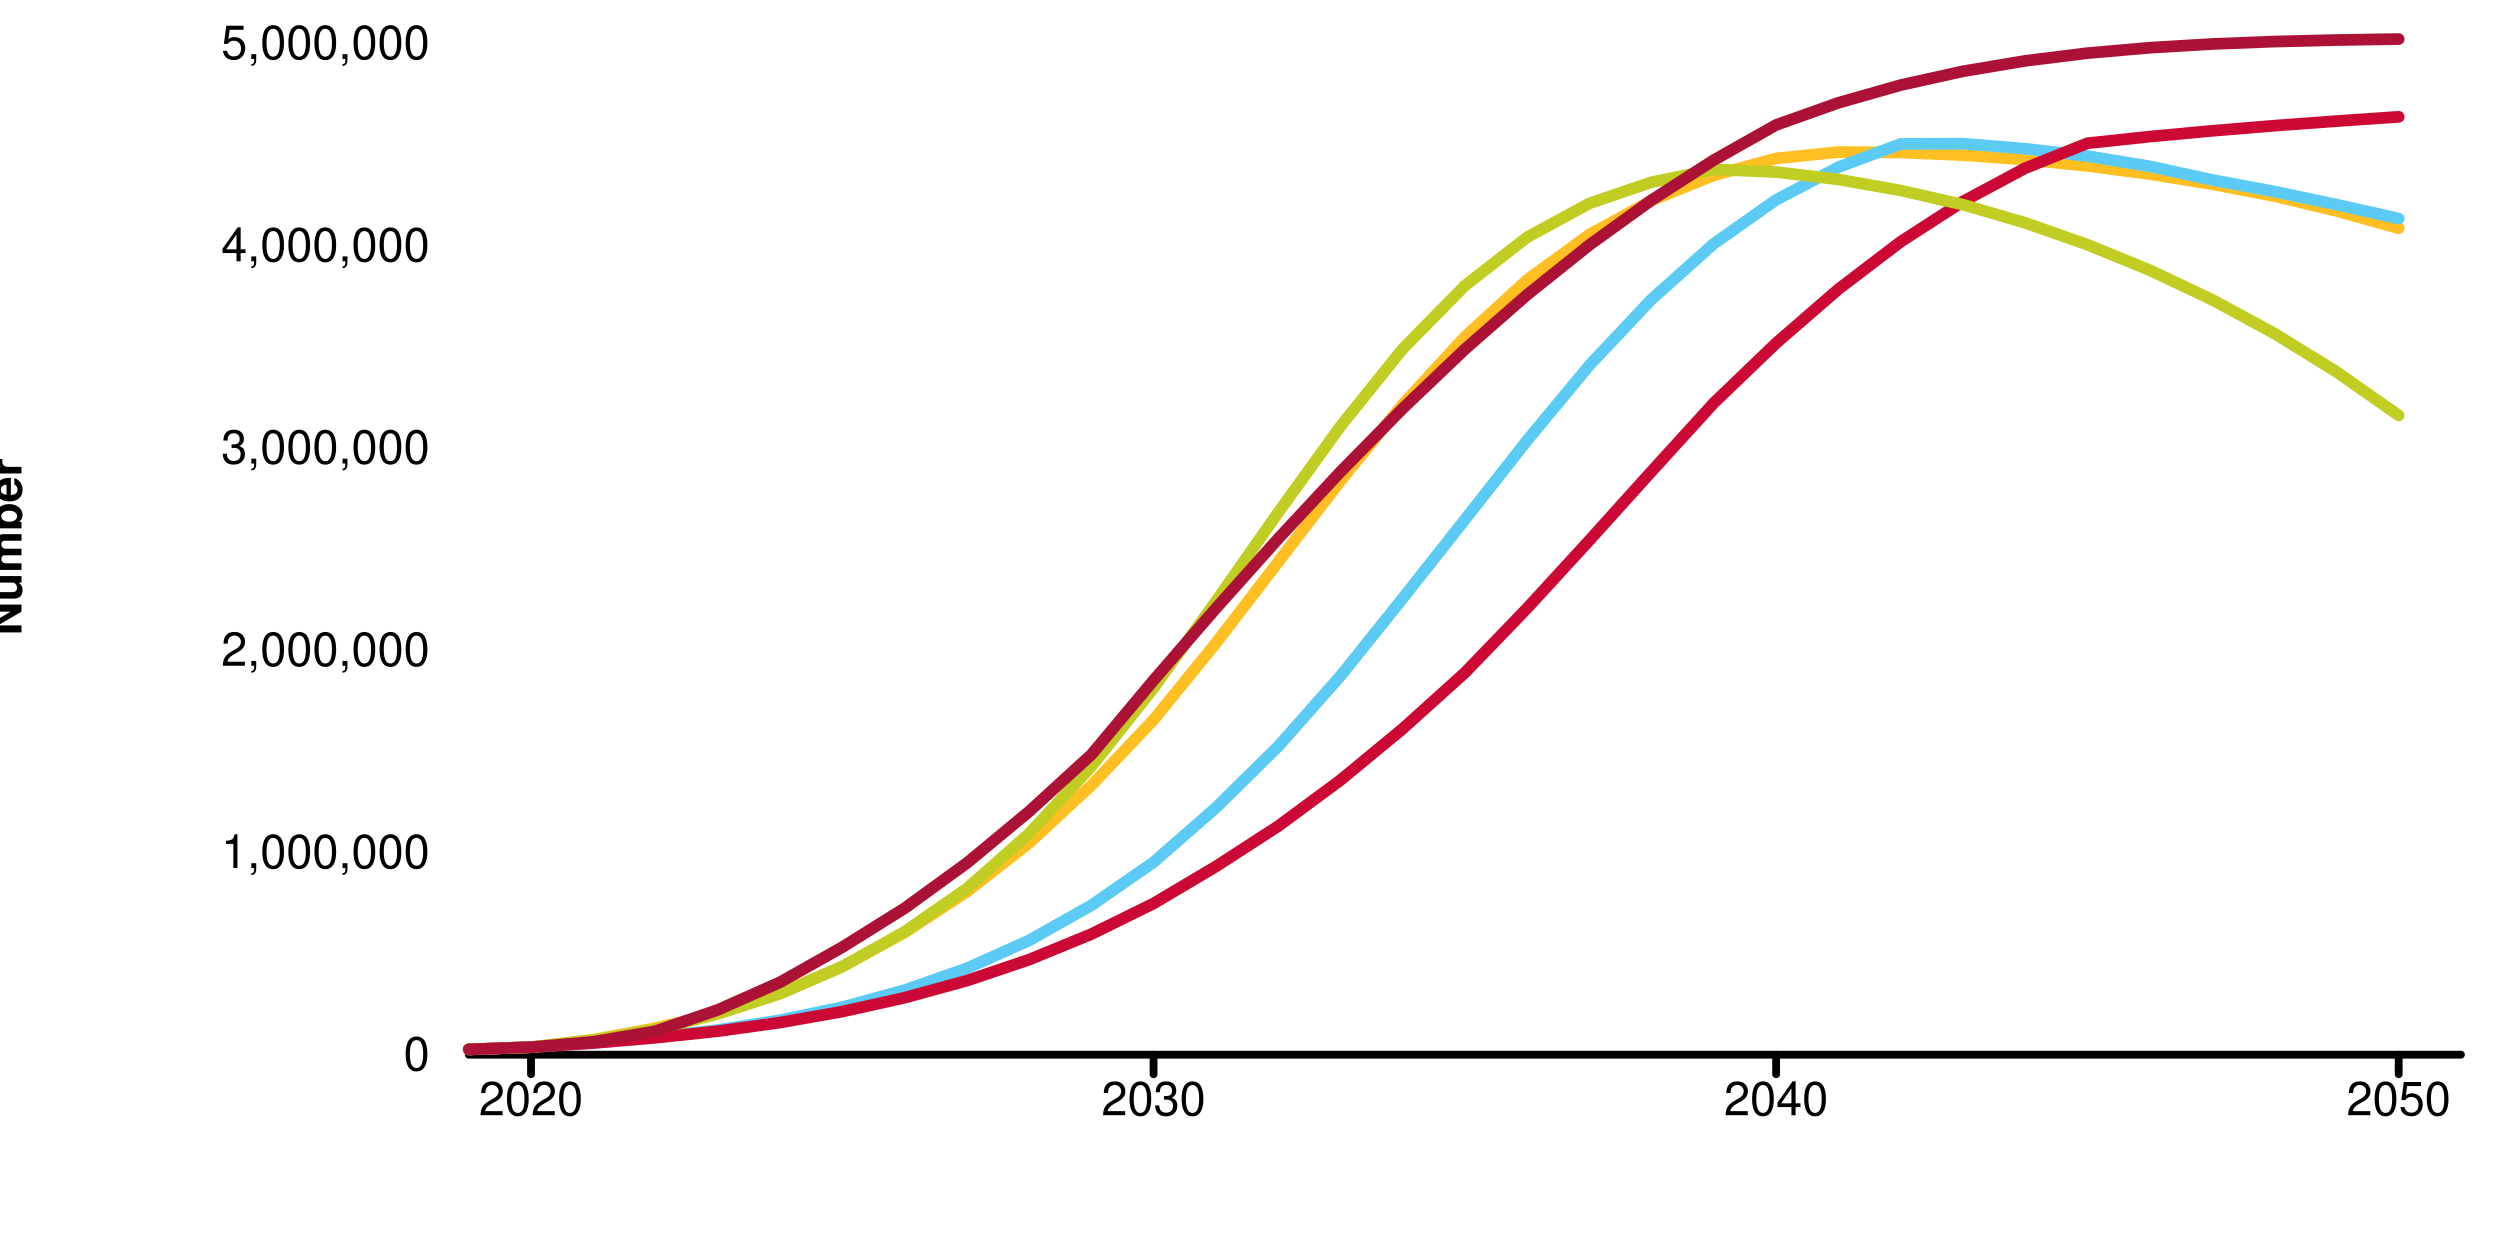
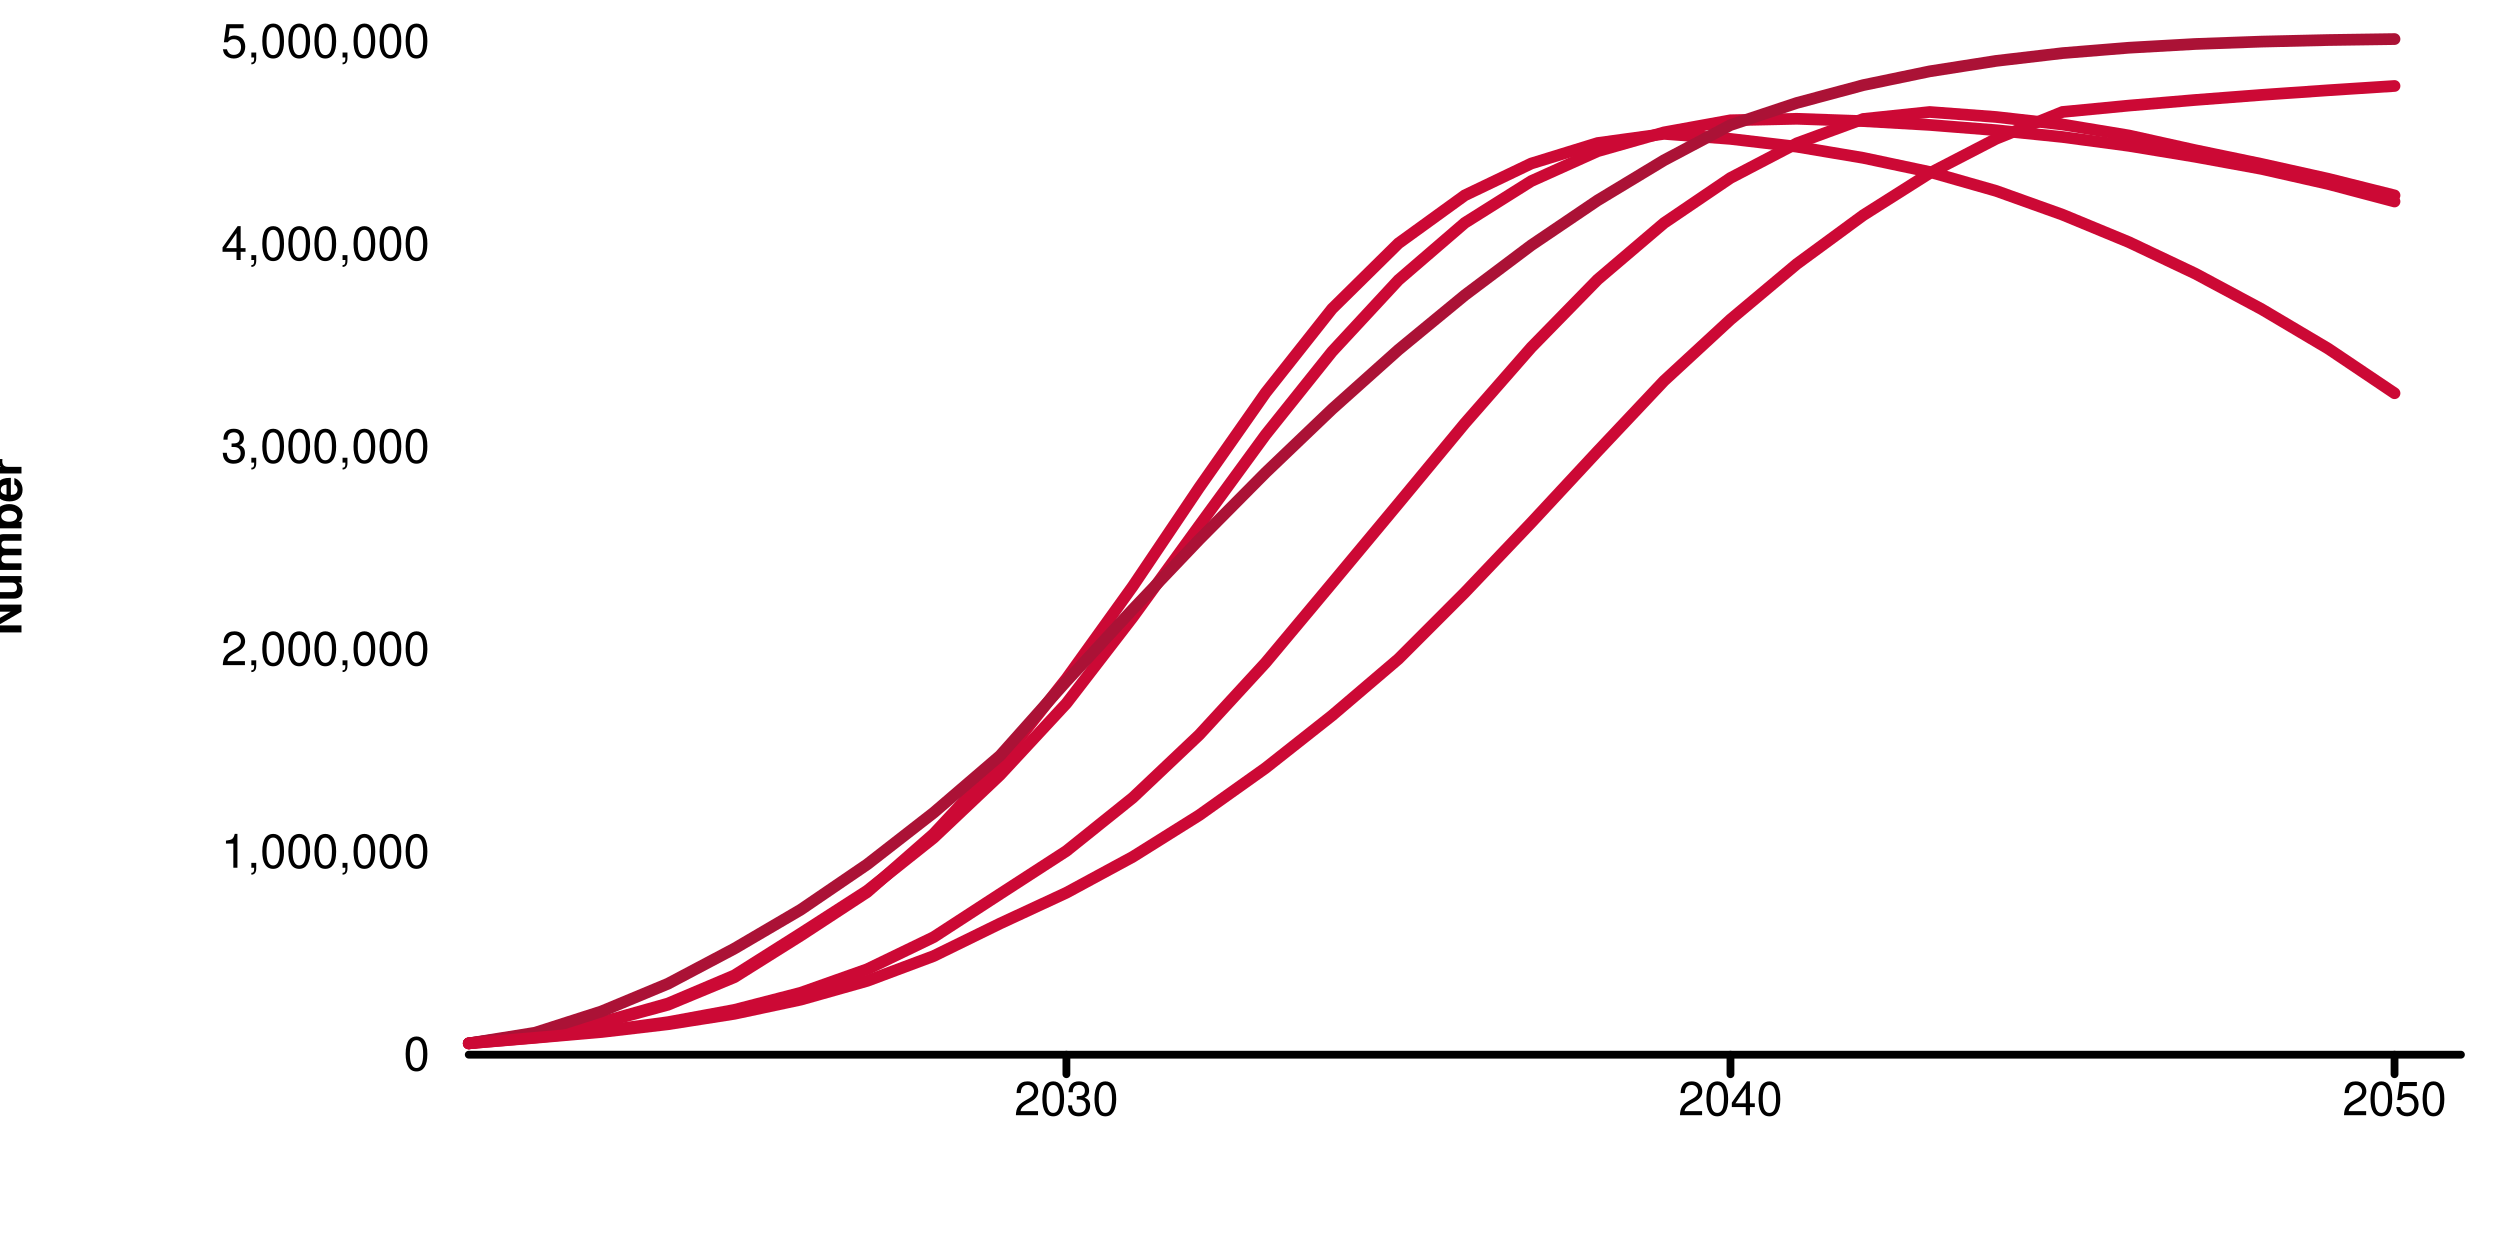
<svg xmlns="http://www.w3.org/2000/svg" width="640" height="320" viewBox="0 0 640 320" style="overflow:display" preserveAspectRatio="xMinYMin meet" overflow="visible">
  <defs>
    <style>
	.data-series path.line { fill-opacity: 0; }
	.data-series path.line.dotted { stroke-dasharray: 12 20 }
	.data-series circle { display: none; }
	.data-series:hover path.line, .data-series.on path.line { stroke-width: 5; }
	.data-series:hover circle, .data-series.on circle { display: inline; }
	.data-series circle:hover, .data-series circle.on { r: 6px!important; fill: black; }
	.grid { font-family: "Helvetica Neue",Helvetica,Arial,"Lucida Grande",sans-serif; }
	.grid line { stroke: rgb(0,0,0); stroke-width: 2; stroke-linecap: round; }
	.grid.grid-x text { text-anchor: middle; dominant-baseline: hanging; transform: translateY(10px); }
	.grid.grid-y text { text-anchor: end; dominant-baseline: middle; transform: translateX(-10px); }
	</style>
  </defs>
  <g class="grid grid-y">
    <line x1="120" y1="270" x2="630" y2="270" data-left="120" />
    <text x="120" y="270" text-anchor="end">0</text>
-     <text x="120" y="218.219" text-anchor="end">1,000,000</text>
-     <text x="120" y="166.438" text-anchor="end">2,000,000</text>
-     <text x="120" y="114.657" text-anchor="end">3,000,000</text>
-     <text x="120" y="62.876" text-anchor="end">4,000,000</text>
-     <text x="120" y="11.095" text-anchor="end">5,000,000</text>
+     <text x="120" y="218.139" text-anchor="end">1,000,000</text>
+     <text x="120" y="166.279" text-anchor="end">2,000,000</text>
+     <text x="120" y="114.418" text-anchor="end">3,000,000</text>
+     <text x="120" y="62.558" text-anchor="end">4,000,000</text>
+     <text x="120" y="10.697" text-anchor="end">5,000,000</text>
    <text style="text-anchor:middle;dominant-baseline:hanging;font-weight:bold;transform: translateY(140px) rotate(-90deg);">Number</text>
  </g>
  <g class="grid grid-x">
-     <line class="tick" x1="135.938" y1="270" x2="135.938" y2="275" />
-     <text x="135.938" y="270" text-anchor="middle">2020</text>
-     <line class="tick" x1="295.312" y1="270" x2="295.312" y2="275" />
-     <text x="295.312" y="270" text-anchor="middle">2030</text>
-     <line class="tick" x1="454.688" y1="270" x2="454.688" y2="275" />
-     <text x="454.688" y="270" text-anchor="middle">2040</text>
-     <line class="tick" x1="614.062" y1="270" x2="614.062" y2="275" />
-     <text x="614.062" y="270" text-anchor="middle">2050</text>
+     <line class="tick" x1="273" y1="270" x2="273" y2="275" />
+     <text x="273" y="270" text-anchor="middle">2030</text>
+     <line class="tick" x1="443" y1="270" x2="443" y2="275" />
+     <text x="443" y="270" text-anchor="middle">2040</text>
+     <line class="tick" x1="613" y1="270" x2="613" y2="275" />
+     <text x="613" y="270" text-anchor="middle">2050</text>
    <text style="text-anchor:middle;dominant-baseline:hanging;font-weight:bold;transform: translateY(140px) rotate(-90deg);" />
  </g>
  <g data-scenario="consumer-transformation" class="data-series">
-     <path d="M 120.00,268.64L 135.94,268.07L 151.88,266.15L 167.81,263.19L 183.75,259.47L 199.69,254.27L 215.62,247.40L 231.56,238.74L 247.50,228.28L 263.44,215.82L 279.38,201.06L 295.31,184.28L 311.25,164.67L 327.19,143.90L 343.12,123.17L 359.06,103.58L 375.00,86.26L 390.94,71.65L 406.88,60.04L 422.81,51.31L 438.75,44.87L 454.69,40.55L 470.62,38.92L 486.56,39.04L 502.50,39.71L 518.44,40.86L 534.38,42.48L 550.31,44.56L 566.25,47.16L 582.19,50.20L 598.12,54.00L 614.06,58.42" id="Consumer transformation" class="line" stroke="#FFBF22" stroke-width="3" stroke-linecap="round" />
-     <circle cx="120.00" cy="268.64" data-y="26353" data-x="2019" r="4" fill="#FFBF22" />
-     <circle cx="135.94" cy="268.07" data-y="37328" data-x="2020" r="4" fill="#FFBF22" />
-     <circle cx="151.88" cy="266.15" data-y="74278" data-x="2021" r="4" fill="#FFBF22" />
-     <circle cx="167.81" cy="263.19" data-y="131596" data-x="2022" r="4" fill="#FFBF22" />
-     <circle cx="183.75" cy="259.47" data-y="203332" data-x="2023" r="4" fill="#FFBF22" />
-     <circle cx="199.69" cy="254.27" data-y="303722" data-x="2024" r="4" fill="#FFBF22" />
-     <circle cx="215.62" cy="247.40" data-y="436413" data-x="2025" r="4" fill="#FFBF22" />
-     <circle cx="231.56" cy="238.74" data-y="603754" data-x="2026" r="4" fill="#FFBF22" />
-     <circle cx="247.50" cy="228.28" data-y="805616" data-x="2027" r="4" fill="#FFBF22" />
-     <circle cx="263.44" cy="215.82" data-y="1046385" data-x="2028" r="4" fill="#FFBF22" />
-     <circle cx="279.38" cy="201.06" data-y="1331375" data-x="2029" r="4" fill="#FFBF22" />
-     <circle cx="295.31" cy="184.28" data-y="1655344" data-x="2030" r="4" fill="#FFBF22" />
-     <circle cx="311.25" cy="164.67" data-y="2034198" data-x="2031" r="4" fill="#FFBF22" />
-     <circle cx="327.19" cy="143.90" data-y="2435229" data-x="2032" r="4" fill="#FFBF22" />
-     <circle cx="343.12" cy="123.17" data-y="2835593" data-x="2033" r="4" fill="#FFBF22" />
-     <circle cx="359.06" cy="103.58" data-y="3213844" data-x="2034" r="4" fill="#FFBF22" />
-     <circle cx="375.00" cy="86.26" data-y="3548423" data-x="2035" r="4" fill="#FFBF22" />
-     <circle cx="390.94" cy="71.65" data-y="3830519" data-x="2036" r="4" fill="#FFBF22" />
-     <circle cx="406.88" cy="60.04" data-y="4054689" data-x="2037" r="4" fill="#FFBF22" />
-     <circle cx="422.81" cy="51.31" data-y="4223447" data-x="2038" r="4" fill="#FFBF22" />
-     <circle cx="438.75" cy="44.87" data-y="4347769" data-x="2039" r="4" fill="#FFBF22" />
-     <circle cx="454.69" cy="40.55" data-y="4431205" data-x="2040" r="4" fill="#FFBF22" />
-     <circle cx="470.62" cy="38.92" data-y="4462658" data-x="2041" r="4" fill="#FFBF22" />
-     <circle cx="486.56" cy="39.04" data-y="4460380" data-x="2042" r="4" fill="#FFBF22" />
-     <circle cx="502.50" cy="39.71" data-y="4447469" data-x="2043" r="4" fill="#FFBF22" />
-     <circle cx="518.44" cy="40.86" data-y="4425086" data-x="2044" r="4" fill="#FFBF22" />
-     <circle cx="534.38" cy="42.48" data-y="4393799" data-x="2045" r="4" fill="#FFBF22" />
-     <circle cx="550.31" cy="44.56" data-y="4353742" data-x="2046" r="4" fill="#FFBF22" />
-     <circle cx="566.25" cy="47.16" data-y="4303533" data-x="2047" r="4" fill="#FFBF22" />
-     <circle cx="582.19" cy="50.20" data-y="4244713" data-x="2048" r="4" fill="#FFBF22" />
-     <circle cx="598.12" cy="54.00" data-y="4171426" data-x="2049" r="4" fill="#FFBF22" />
-     <circle cx="614.06" cy="58.42" data-y="4086045" data-x="2050" r="4" fill="#FFBF22" />
+     <path d="M 120.00,267.10L 137.00,264.73L 154.00,261.69L 171.00,256.90L 188.00,249.70L 205.00,238.96L 222.00,228.02L 239.00,214.49L 256.00,198.41L 273.00,180.07L 290.00,157.99L 307.00,134.56L 324.00,111.29L 341.00,90.03L 358.00,71.69L 375.00,57.05L 392.00,46.36L 409.00,38.71L 426.00,33.88L 443.00,30.79L 460.00,30.41L 477.00,31.01L 494.00,31.98L 511.00,33.33L 528.00,35.07L 545.00,37.34L 562.00,40.14L 579.00,43.25L 596.00,47.10L 613.00,51.59" id="Consumer Transformation" class="line" stroke="#cc0935" stroke-width="3" stroke-linecap="round" />
+     <circle cx="120.00" cy="267.10" data-y="55956" data-x="2021" r="4" fill="#cc0935" />
+     <circle cx="137.00" cy="264.73" data-y="101669" data-x="2022" r="4" fill="#cc0935" />
+     <circle cx="154.00" cy="261.69" data-y="160323" data-x="2023" r="4" fill="#cc0935" />
+     <circle cx="171.00" cy="256.90" data-y="252512" data-x="2024" r="4" fill="#cc0935" />
+     <circle cx="188.00" cy="249.70" data-y="391377" data-x="2025" r="4" fill="#cc0935" />
+     <circle cx="205.00" cy="238.96" data-y="598542" data-x="2026" r="4" fill="#cc0935" />
+     <circle cx="222.00" cy="228.02" data-y="809539" data-x="2027" r="4" fill="#cc0935" />
+     <circle cx="239.00" cy="214.49" data-y="1070422" data-x="2028" r="4" fill="#cc0935" />
+     <circle cx="256.00" cy="198.41" data-y="1380521" data-x="2029" r="4" fill="#cc0935" />
+     <circle cx="273.00" cy="180.07" data-y="1734078" data-x="2030" r="4" fill="#cc0935" />
+     <circle cx="290.00" cy="157.99" data-y="2159887" data-x="2031" r="4" fill="#cc0935" />
+     <circle cx="307.00" cy="134.56" data-y="2611577" data-x="2032" r="4" fill="#cc0935" />
+     <circle cx="324.00" cy="111.29" data-y="3060319" data-x="2033" r="4" fill="#cc0935" />
+     <circle cx="341.00" cy="90.03" data-y="3470364" data-x="2034" r="4" fill="#cc0935" />
+     <circle cx="358.00" cy="71.69" data-y="3823990" data-x="2035" r="4" fill="#cc0935" />
+     <circle cx="375.00" cy="57.05" data-y="4106123" data-x="2036" r="4" fill="#cc0935" />
+     <circle cx="392.00" cy="46.36" data-y="4312251" data-x="2037" r="4" fill="#cc0935" />
+     <circle cx="409.00" cy="38.71" data-y="4459753" data-x="2038" r="4" fill="#cc0935" />
+     <circle cx="426.00" cy="33.88" data-y="4552937" data-x="2039" r="4" fill="#cc0935" />
+     <circle cx="443.00" cy="30.79" data-y="4612614" data-x="2040" r="4" fill="#cc0935" />
+     <circle cx="460.00" cy="30.41" data-y="4619976" data-x="2041" r="4" fill="#cc0935" />
+     <circle cx="477.00" cy="31.01" data-y="4608375" data-x="2042" r="4" fill="#cc0935" />
+     <circle cx="494.00" cy="31.98" data-y="4589627" data-x="2043" r="4" fill="#cc0935" />
+     <circle cx="511.00" cy="33.33" data-y="4563607" data-x="2044" r="4" fill="#cc0935" />
+     <circle cx="528.00" cy="35.07" data-y="4529989" data-x="2045" r="4" fill="#cc0935" />
+     <circle cx="545.00" cy="37.34" data-y="4486289" data-x="2046" r="4" fill="#cc0935" />
+     <circle cx="562.00" cy="40.14" data-y="4432223" data-x="2047" r="4" fill="#cc0935" />
+     <circle cx="579.00" cy="43.25" data-y="4372375" data-x="2048" r="4" fill="#cc0935" />
+     <circle cx="596.00" cy="47.10" data-y="4298114" data-x="2049" r="4" fill="#cc0935" />
+     <circle cx="613.00" cy="51.59" data-y="4211467" data-x="2050" r="4" fill="#cc0935" />
  </g>
  <g data-scenario="system-transformation" class="data-series">
-     <path d="M 120.00,268.64L 135.94,268.07L 151.88,267.00L 167.81,265.59L 183.75,263.68L 199.69,261.16L 215.62,257.83L 231.56,253.48L 247.50,247.89L 263.44,240.75L 279.38,231.77L 295.31,220.72L 311.25,206.79L 327.19,191.10L 343.12,173.10L 359.06,153.21L 375.00,133.04L 390.94,112.75L 406.88,93.51L 422.81,76.61L 438.75,62.38L 454.69,51.16L 470.62,42.80L 486.56,36.84L 502.50,36.78L 518.44,38.07L 534.38,39.95L 550.31,42.57L 566.25,46.05L 582.19,49.02L 598.12,52.36L 614.06,55.95" id="System transformation" class="line" stroke="#5BCBF5" stroke-width="3" stroke-linecap="round" />
-     <circle cx="120.00" cy="268.64" data-y="26353" data-x="2019" r="4" fill="#5BCBF5" />
-     <circle cx="135.94" cy="268.07" data-y="37328" data-x="2020" r="4" fill="#5BCBF5" />
-     <circle cx="151.88" cy="267.00" data-y="58015" data-x="2021" r="4" fill="#5BCBF5" />
-     <circle cx="167.81" cy="265.59" data-y="85178" data-x="2022" r="4" fill="#5BCBF5" />
-     <circle cx="183.75" cy="263.68" data-y="122114" data-x="2023" r="4" fill="#5BCBF5" />
-     <circle cx="199.69" cy="261.16" data-y="170653" data-x="2024" r="4" fill="#5BCBF5" />
-     <circle cx="215.62" cy="257.83" data-y="234986" data-x="2025" r="4" fill="#5BCBF5" />
-     <circle cx="231.56" cy="253.48" data-y="318999" data-x="2026" r="4" fill="#5BCBF5" />
-     <circle cx="247.50" cy="247.89" data-y="427076" data-x="2027" r="4" fill="#5BCBF5" />
-     <circle cx="263.44" cy="240.75" data-y="564934" data-x="2028" r="4" fill="#5BCBF5" />
-     <circle cx="279.38" cy="231.77" data-y="738256" data-x="2029" r="4" fill="#5BCBF5" />
-     <circle cx="295.31" cy="220.72" data-y="951624" data-x="2030" r="4" fill="#5BCBF5" />
-     <circle cx="311.25" cy="206.79" data-y="1220735" data-x="2031" r="4" fill="#5BCBF5" />
-     <circle cx="327.19" cy="191.10" data-y="1523686" data-x="2032" r="4" fill="#5BCBF5" />
-     <circle cx="343.12" cy="173.10" data-y="1871251" data-x="2033" r="4" fill="#5BCBF5" />
-     <circle cx="359.06" cy="153.21" data-y="2255453" data-x="2034" r="4" fill="#5BCBF5" />
-     <circle cx="375.00" cy="133.04" data-y="2644902" data-x="2035" r="4" fill="#5BCBF5" />
-     <circle cx="390.94" cy="112.75" data-y="3036877" data-x="2036" r="4" fill="#5BCBF5" />
-     <circle cx="406.88" cy="93.51" data-y="3408369" data-x="2037" r="4" fill="#5BCBF5" />
-     <circle cx="422.81" cy="76.61" data-y="3734852" data-x="2038" r="4" fill="#5BCBF5" />
-     <circle cx="438.75" cy="62.38" data-y="4009521" data-x="2039" r="4" fill="#5BCBF5" />
-     <circle cx="454.69" cy="51.16" data-y="4226193" data-x="2040" r="4" fill="#5BCBF5" />
-     <circle cx="470.62" cy="42.80" data-y="4387647" data-x="2041" r="4" fill="#5BCBF5" />
-     <circle cx="486.56" cy="36.84" data-y="4502783" data-x="2042" r="4" fill="#5BCBF5" />
-     <circle cx="502.50" cy="36.78" data-y="4503922" data-x="2043" r="4" fill="#5BCBF5" />
-     <circle cx="518.44" cy="38.07" data-y="4479049" data-x="2044" r="4" fill="#5BCBF5" />
-     <circle cx="534.38" cy="39.95" data-y="4442678" data-x="2045" r="4" fill="#5BCBF5" />
-     <circle cx="550.31" cy="42.57" data-y="4392217" data-x="2046" r="4" fill="#5BCBF5" />
-     <circle cx="566.25" cy="46.05" data-y="4324916" data-x="2047" r="4" fill="#5BCBF5" />
-     <circle cx="582.19" cy="49.02" data-y="4267504" data-x="2048" r="4" fill="#5BCBF5" />
-     <circle cx="598.12" cy="52.36" data-y="4203068" data-x="2049" r="4" fill="#5BCBF5" />
-     <circle cx="614.06" cy="55.95" data-y="4133725" data-x="2050" r="4" fill="#5BCBF5" />
-   </g>
-   <g data-scenario="steady-progression" class="data-series">
-     <path d="M 120.00,268.64L 135.94,268.07L 151.88,267.01L 167.81,265.66L 183.75,263.98L 199.69,261.77L 215.62,258.96L 231.56,255.42L 247.50,251.05L 263.44,245.67L 279.38,239.13L 295.31,231.29L 311.25,221.83L 327.19,211.51L 343.12,199.75L 359.06,186.59L 375.00,172.23L 390.94,155.71L 406.88,138.33L 422.81,120.66L 438.75,103.15L 454.69,87.85L 470.62,74.04L 486.56,61.89L 502.50,51.59L 518.44,43.05L 534.38,36.67L 550.31,34.97L 566.25,33.49L 582.19,32.18L 598.12,31.00L 614.06,29.91" id="Steady progression" class="line" stroke="#cc0935" stroke-width="3" stroke-linecap="round" />
-     <circle cx="120.00" cy="268.64" data-y="26353" data-x="2019" r="4" fill="#cc0935" />
-     <circle cx="135.94" cy="268.07" data-y="37328" data-x="2020" r="4" fill="#cc0935" />
-     <circle cx="151.88" cy="267.01" data-y="57745" data-x="2021" r="4" fill="#cc0935" />
-     <circle cx="167.81" cy="265.66" data-y="83805" data-x="2022" r="4" fill="#cc0935" />
-     <circle cx="183.75" cy="263.98" data-y="116239" data-x="2023" r="4" fill="#cc0935" />
-     <circle cx="199.69" cy="261.77" data-y="158885" data-x="2024" r="4" fill="#cc0935" />
-     <circle cx="215.62" cy="258.96" data-y="213262" data-x="2025" r="4" fill="#cc0935" />
-     <circle cx="231.56" cy="255.42" data-y="281557" data-x="2026" r="4" fill="#cc0935" />
-     <circle cx="247.50" cy="251.05" data-y="365938" data-x="2027" r="4" fill="#cc0935" />
-     <circle cx="263.44" cy="245.67" data-y="469787" data-x="2028" r="4" fill="#cc0935" />
-     <circle cx="279.38" cy="239.13" data-y="596128" data-x="2029" r="4" fill="#cc0935" />
-     <circle cx="295.31" cy="231.29" data-y="747496" data-x="2030" r="4" fill="#cc0935" />
-     <circle cx="311.25" cy="221.83" data-y="930295" data-x="2031" r="4" fill="#cc0935" />
-     <circle cx="327.19" cy="211.51" data-y="1129496" data-x="2032" r="4" fill="#cc0935" />
-     <circle cx="343.12" cy="199.75" data-y="1356716" data-x="2033" r="4" fill="#cc0935" />
-     <circle cx="359.06" cy="186.59" data-y="1610789" data-x="2034" r="4" fill="#cc0935" />
-     <circle cx="375.00" cy="172.23" data-y="1888053" data-x="2035" r="4" fill="#cc0935" />
-     <circle cx="390.94" cy="155.71" data-y="2207186" data-x="2036" r="4" fill="#cc0935" />
-     <circle cx="406.88" cy="138.33" data-y="2542826" data-x="2037" r="4" fill="#cc0935" />
-     <circle cx="422.81" cy="120.66" data-y="2884130" data-x="2038" r="4" fill="#cc0935" />
-     <circle cx="438.75" cy="103.15" data-y="3222142" data-x="2039" r="4" fill="#cc0935" />
-     <circle cx="454.69" cy="87.85" data-y="3517763" data-x="2040" r="4" fill="#cc0935" />
-     <circle cx="470.62" cy="74.04" data-y="3784338" data-x="2041" r="4" fill="#cc0935" />
-     <circle cx="486.56" cy="61.89" data-y="4018993" data-x="2042" r="4" fill="#cc0935" />
-     <circle cx="502.50" cy="51.59" data-y="4217923" data-x="2043" r="4" fill="#cc0935" />
-     <circle cx="518.44" cy="43.05" data-y="4382969" data-x="2044" r="4" fill="#cc0935" />
-     <circle cx="534.38" cy="36.67" data-y="4506090" data-x="2045" r="4" fill="#cc0935" />
-     <circle cx="550.31" cy="34.97" data-y="4538842" data-x="2046" r="4" fill="#cc0935" />
-     <circle cx="566.25" cy="33.49" data-y="4567487" data-x="2047" r="4" fill="#cc0935" />
-     <circle cx="582.19" cy="32.18" data-y="4592842" data-x="2048" r="4" fill="#cc0935" />
-     <circle cx="598.12" cy="31.00" data-y="4615677" data-x="2049" r="4" fill="#cc0935" />
-     <circle cx="614.06" cy="29.91" data-y="4636643" data-x="2050" r="4" fill="#cc0935" />
+     <path d="M 120.00,267.10L 137.00,265.60L 154.00,263.95L 171.00,261.67L 188.00,258.53L 205.00,254.14L 222.00,248.12L 239.00,239.91L 256.00,228.86L 273.00,217.85L 290.00,204.21L 307.00,188.12L 324.00,169.64L 341.00,149.31L 358.00,128.90L 375.00,108.37L 392.00,88.95L 409.00,71.56L 426.00,57.09L 443.00,45.56L 460.00,36.68L 477.00,30.45L 494.00,28.67L 511.00,29.95L 528.00,31.87L 545.00,34.68L 562.00,38.45L 579.00,41.98L 596.00,45.76L 613.00,50.02" id="System Transformation" class="line" stroke="#cc0935" stroke-width="3" stroke-linecap="round" />
+     <circle cx="120.00" cy="267.10" data-y="55956" data-x="2021" r="4" fill="#cc0935" />
+     <circle cx="137.00" cy="265.60" data-y="84861" data-x="2022" r="4" fill="#cc0935" />
+     <circle cx="154.00" cy="263.95" data-y="116723" data-x="2023" r="4" fill="#cc0935" />
+     <circle cx="171.00" cy="261.67" data-y="160552" data-x="2024" r="4" fill="#cc0935" />
+     <circle cx="188.00" cy="258.53" data-y="221150" data-x="2025" r="4" fill="#cc0935" />
+     <circle cx="205.00" cy="254.14" data-y="305901" data-x="2026" r="4" fill="#cc0935" />
+     <circle cx="222.00" cy="248.12" data-y="421821" data-x="2027" r="4" fill="#cc0935" />
+     <circle cx="239.00" cy="239.91" data-y="580160" data-x="2028" r="4" fill="#cc0935" />
+     <circle cx="256.00" cy="228.86" data-y="793281" data-x="2029" r="4" fill="#cc0935" />
+     <circle cx="273.00" cy="217.85" data-y="1005491" data-x="2030" r="4" fill="#cc0935" />
+     <circle cx="290.00" cy="204.21" data-y="1268575" data-x="2031" r="4" fill="#cc0935" />
+     <circle cx="307.00" cy="188.12" data-y="1578832" data-x="2032" r="4" fill="#cc0935" />
+     <circle cx="324.00" cy="169.64" data-y="1935100" data-x="2033" r="4" fill="#cc0935" />
+     <circle cx="341.00" cy="149.31" data-y="2327290" data-x="2034" r="4" fill="#cc0935" />
+     <circle cx="358.00" cy="128.90" data-y="2720731" data-x="2035" r="4" fill="#cc0935" />
+     <circle cx="375.00" cy="108.37" data-y="3116692" data-x="2036" r="4" fill="#cc0935" />
+     <circle cx="392.00" cy="88.95" data-y="3491035" data-x="2037" r="4" fill="#cc0935" />
+     <circle cx="409.00" cy="71.56" data-y="3826361" data-x="2038" r="4" fill="#cc0935" />
+     <circle cx="426.00" cy="57.09" data-y="4105417" data-x="2039" r="4" fill="#cc0935" />
+     <circle cx="443.00" cy="45.56" data-y="4327703" data-x="2040" r="4" fill="#cc0935" />
+     <circle cx="460.00" cy="36.68" data-y="4499029" data-x="2041" r="4" fill="#cc0935" />
+     <circle cx="477.00" cy="30.45" data-y="4619061" data-x="2042" r="4" fill="#cc0935" />
+     <circle cx="494.00" cy="28.67" data-y="4653438" data-x="2043" r="4" fill="#cc0935" />
+     <circle cx="511.00" cy="29.95" data-y="4628815" data-x="2044" r="4" fill="#cc0935" />
+     <circle cx="528.00" cy="31.87" data-y="4591689" data-x="2045" r="4" fill="#cc0935" />
+     <circle cx="545.00" cy="34.68" data-y="4537532" data-x="2046" r="4" fill="#cc0935" />
+     <circle cx="562.00" cy="38.45" data-y="4464840" data-x="2047" r="4" fill="#cc0935" />
+     <circle cx="579.00" cy="41.98" data-y="4396785" data-x="2048" r="4" fill="#cc0935" />
+     <circle cx="596.00" cy="45.76" data-y="4323869" data-x="2049" r="4" fill="#cc0935" />
+     <circle cx="613.00" cy="50.02" data-y="4241804" data-x="2050" r="4" fill="#cc0935" />
  </g>
  <g data-scenario="leading-the-way" class="data-series">
-     <path d="M 120.00,268.64L 135.94,268.07L 151.88,266.27L 167.81,263.53L 183.75,259.55L 199.69,254.39L 215.62,247.47L 231.56,238.54L 247.50,227.49L 263.44,213.40L 279.38,196.23L 295.31,176.15L 311.25,153.97L 327.19,131.24L 343.12,109.18L 359.06,89.35L 375.00,73.14L 390.94,60.73L 406.88,52.06L 422.81,46.63L 438.75,43.38L 454.69,44.04L 470.62,45.94L 486.56,48.76L 502.50,52.39L 518.44,57.05L 534.38,62.64L 550.31,69.16L 566.25,76.70L 582.19,85.34L 598.12,95.18L 614.06,106.34" id="Leading the way" class="line" stroke="#C2CD23" stroke-width="3" stroke-linecap="round" />
-     <circle cx="120.00" cy="268.64" data-y="26353" data-x="2019" r="4" fill="#C2CD23" />
-     <circle cx="135.94" cy="268.07" data-y="37328" data-x="2020" r="4" fill="#C2CD23" />
-     <circle cx="151.88" cy="266.27" data-y="72016" data-x="2021" r="4" fill="#C2CD23" />
-     <circle cx="167.81" cy="263.53" data-y="124935" data-x="2022" r="4" fill="#C2CD23" />
-     <circle cx="183.75" cy="259.55" data-y="201814" data-x="2023" r="4" fill="#C2CD23" />
-     <circle cx="199.69" cy="254.39" data-y="301414" data-x="2024" r="4" fill="#C2CD23" />
-     <circle cx="215.62" cy="247.47" data-y="435065" data-x="2025" r="4" fill="#C2CD23" />
-     <circle cx="231.56" cy="238.54" data-y="607515" data-x="2026" r="4" fill="#C2CD23" />
-     <circle cx="247.50" cy="227.49" data-y="821021" data-x="2027" r="4" fill="#C2CD23" />
-     <circle cx="263.44" cy="213.40" data-y="1093022" data-x="2028" r="4" fill="#C2CD23" />
-     <circle cx="279.38" cy="196.23" data-y="1424698" data-x="2029" r="4" fill="#C2CD23" />
-     <circle cx="295.31" cy="176.15" data-y="1812382" data-x="2030" r="4" fill="#C2CD23" />
-     <circle cx="311.25" cy="153.97" data-y="2240703" data-x="2031" r="4" fill="#C2CD23" />
-     <circle cx="327.19" cy="131.24" data-y="2679791" data-x="2032" r="4" fill="#C2CD23" />
-     <circle cx="343.12" cy="109.18" data-y="3105675" data-x="2033" r="4" fill="#C2CD23" />
-     <circle cx="359.06" cy="89.35" data-y="3488656" data-x="2034" r="4" fill="#C2CD23" />
-     <circle cx="375.00" cy="73.14" data-y="3801724" data-x="2035" r="4" fill="#C2CD23" />
-     <circle cx="390.94" cy="60.73" data-y="4041478" data-x="2036" r="4" fill="#C2CD23" />
-     <circle cx="406.88" cy="52.06" data-y="4208832" data-x="2037" r="4" fill="#C2CD23" />
-     <circle cx="422.81" cy="46.63" data-y="4313677" data-x="2038" r="4" fill="#C2CD23" />
-     <circle cx="438.75" cy="43.38" data-y="4376483" data-x="2039" r="4" fill="#C2CD23" />
-     <circle cx="454.69" cy="44.04" data-y="4363767" data-x="2040" r="4" fill="#C2CD23" />
-     <circle cx="470.62" cy="45.94" data-y="4327009" data-x="2041" r="4" fill="#C2CD23" />
-     <circle cx="486.56" cy="48.76" data-y="4272531" data-x="2042" r="4" fill="#C2CD23" />
-     <circle cx="502.50" cy="52.39" data-y="4202514" data-x="2043" r="4" fill="#C2CD23" />
-     <circle cx="518.44" cy="57.05" data-y="4112528" data-x="2044" r="4" fill="#C2CD23" />
-     <circle cx="534.38" cy="62.64" data-y="4004466" data-x="2045" r="4" fill="#C2CD23" />
-     <circle cx="550.31" cy="69.16" data-y="3878557" data-x="2046" r="4" fill="#C2CD23" />
-     <circle cx="566.25" cy="76.70" data-y="3733090" data-x="2047" r="4" fill="#C2CD23" />
-     <circle cx="582.19" cy="85.34" data-y="3566248" data-x="2048" r="4" fill="#C2CD23" />
-     <circle cx="598.12" cy="95.18" data-y="3376065" data-x="2049" r="4" fill="#C2CD23" />
-     <circle cx="614.06" cy="106.34" data-y="3160521" data-x="2050" r="4" fill="#C2CD23" />
+     <path d="M 120.00,267.10L 137.00,264.86L 154.00,261.82L 171.00,257.22L 188.00,250.17L 205.00,239.50L 222.00,228.37L 239.00,213.49L 256.00,195.24L 273.00,173.74L 290.00,150.08L 307.00,124.82L 324.00,100.55L 341.00,79.06L 358.00,62.30L 375.00,50.00L 392.00,41.86L 409.00,36.61L 426.00,34.27L 443.00,35.56L 460.00,37.56L 477.00,40.42L 494.00,44.02L 511.00,48.87L 528.00,54.96L 545.00,61.99L 562.00,70.05L 579.00,79.16L 596.00,89.24L 613.00,100.67" id="Leading The Way" class="line" stroke="#cc0935" stroke-width="3" stroke-linecap="round" />
+     <circle cx="120.00" cy="267.10" data-y="55956" data-x="2021" r="4" fill="#cc0935" />
+     <circle cx="137.00" cy="264.86" data-y="99188" data-x="2022" r="4" fill="#cc0935" />
+     <circle cx="154.00" cy="261.82" data-y="157675" data-x="2023" r="4" fill="#cc0935" />
+     <circle cx="171.00" cy="257.22" data-y="246431" data-x="2024" r="4" fill="#cc0935" />
+     <circle cx="188.00" cy="250.17" data-y="382317" data-x="2025" r="4" fill="#cc0935" />
+     <circle cx="205.00" cy="239.50" data-y="588210" data-x="2026" r="4" fill="#cc0935" />
+     <circle cx="222.00" cy="228.37" data-y="802792" data-x="2027" r="4" fill="#cc0935" />
+     <circle cx="239.00" cy="213.49" data-y="1089652" data-x="2028" r="4" fill="#cc0935" />
+     <circle cx="256.00" cy="195.24" data-y="1441581" data-x="2029" r="4" fill="#cc0935" />
+     <circle cx="273.00" cy="173.74" data-y="1856121" data-x="2030" r="4" fill="#cc0935" />
+     <circle cx="290.00" cy="150.08" data-y="2312335" data-x="2031" r="4" fill="#cc0935" />
+     <circle cx="307.00" cy="124.82" data-y="2799431" data-x="2032" r="4" fill="#cc0935" />
+     <circle cx="324.00" cy="100.55" data-y="3267498" data-x="2033" r="4" fill="#cc0935" />
+     <circle cx="341.00" cy="79.06" data-y="3681880" data-x="2034" r="4" fill="#cc0935" />
+     <circle cx="358.00" cy="62.30" data-y="4004929" data-x="2035" r="4" fill="#cc0935" />
+     <circle cx="375.00" cy="50.00" data-y="4242174" data-x="2036" r="4" fill="#cc0935" />
+     <circle cx="392.00" cy="41.86" data-y="4399033" data-x="2037" r="4" fill="#cc0935" />
+     <circle cx="409.00" cy="36.61" data-y="4500405" data-x="2038" r="4" fill="#cc0935" />
+     <circle cx="426.00" cy="34.27" data-y="4545426" data-x="2039" r="4" fill="#cc0935" />
+     <circle cx="443.00" cy="35.56" data-y="4520504" data-x="2040" r="4" fill="#cc0935" />
+     <circle cx="460.00" cy="37.56" data-y="4482058" data-x="2041" r="4" fill="#cc0935" />
+     <circle cx="477.00" cy="40.42" data-y="4426958" data-x="2042" r="4" fill="#cc0935" />
+     <circle cx="494.00" cy="44.02" data-y="4357391" data-x="2043" r="4" fill="#cc0935" />
+     <circle cx="511.00" cy="48.87" data-y="4263987" data-x="2044" r="4" fill="#cc0935" />
+     <circle cx="528.00" cy="54.96" data-y="4146432" data-x="2045" r="4" fill="#cc0935" />
+     <circle cx="545.00" cy="61.99" data-y="4010951" data-x="2046" r="4" fill="#cc0935" />
+     <circle cx="562.00" cy="70.05" data-y="3855464" data-x="2047" r="4" fill="#cc0935" />
+     <circle cx="579.00" cy="79.16" data-y="3679794" data-x="2048" r="4" fill="#cc0935" />
+     <circle cx="596.00" cy="89.24" data-y="3485480" data-x="2049" r="4" fill="#cc0935" />
+     <circle cx="613.00" cy="100.67" data-y="3265163" data-x="2050" r="4" fill="#cc0935" />
  </g>
  <g data-scenario="planning-scenario" class="data-series">
-     <path d="M 120.00,268.64L 135.94,268.07L 151.88,266.70L 167.81,263.98L 183.75,258.53L 199.69,251.45L 215.62,242.48L 231.56,232.52L 247.50,220.95L 263.44,207.75L 279.38,193.19L 295.31,174.15L 311.25,155.76L 327.19,137.93L 343.12,120.82L 359.06,104.61L 375.00,89.42L 390.94,75.46L 406.88,62.71L 422.81,51.22L 438.75,40.97L 454.69,31.98L 470.62,26.32L 486.56,21.78L 502.50,18.25L 518.44,15.58L 534.38,13.60L 550.31,12.22L 566.25,11.26L 582.19,10.64L 598.12,10.25L 614.06,10.00" id="NPg Planning Scenario" class="line" stroke="#ab1236" stroke-width="3" stroke-linecap="round" />
-     <circle cx="120.00" cy="268.64" data-y="26353" data-x="2019" r="4" fill="#ab1236" />
-     <circle cx="135.94" cy="268.07" data-y="37328" data-x="2020" r="4" fill="#ab1236" />
-     <circle cx="151.88" cy="266.70" data-y="63649" data-x="2021" r="4" fill="#ab1236" />
-     <circle cx="167.81" cy="263.98" data-y="116333" data-x="2022" r="4" fill="#ab1236" />
-     <circle cx="183.75" cy="258.53" data-y="221493" data-x="2023" r="4" fill="#ab1236" />
-     <circle cx="199.69" cy="251.45" data-y="358149" data-x="2024" r="4" fill="#ab1236" />
-     <circle cx="215.62" cy="242.48" data-y="531397" data-x="2025" r="4" fill="#ab1236" />
-     <circle cx="231.56" cy="232.52" data-y="723729" data-x="2026" r="4" fill="#ab1236" />
-     <circle cx="247.50" cy="220.95" data-y="947174" data-x="2027" r="4" fill="#ab1236" />
-     <circle cx="263.44" cy="207.75" data-y="1202124" data-x="2028" r="4" fill="#ab1236" />
-     <circle cx="279.38" cy="193.19" data-y="1483417" data-x="2029" r="4" fill="#ab1236" />
-     <circle cx="295.31" cy="174.15" data-y="1851101" data-x="2030" r="4" fill="#ab1236" />
-     <circle cx="311.25" cy="155.76" data-y="2206223" data-x="2031" r="4" fill="#ab1236" />
-     <circle cx="327.19" cy="137.93" data-y="2550564" data-x="2032" r="4" fill="#ab1236" />
-     <circle cx="343.12" cy="120.82" data-y="2880984" data-x="2033" r="4" fill="#ab1236" />
-     <circle cx="359.06" cy="104.61" data-y="3194069" data-x="2034" r="4" fill="#ab1236" />
-     <circle cx="375.00" cy="89.42" data-y="3487300" data-x="2035" r="4" fill="#ab1236" />
-     <circle cx="390.94" cy="75.46" data-y="3756887" data-x="2036" r="4" fill="#ab1236" />
-     <circle cx="406.88" cy="62.71" data-y="4003149" data-x="2037" r="4" fill="#ab1236" />
-     <circle cx="422.81" cy="51.22" data-y="4225037" data-x="2038" r="4" fill="#ab1236" />
-     <circle cx="438.75" cy="40.97" data-y="4422951" data-x="2039" r="4" fill="#ab1236" />
-     <circle cx="454.69" cy="31.98" data-y="4596745" data-x="2040" r="4" fill="#ab1236" />
-     <circle cx="470.62" cy="26.32" data-y="4705938" data-x="2041" r="4" fill="#ab1236" />
-     <circle cx="486.56" cy="21.78" data-y="4793704" data-x="2042" r="4" fill="#ab1236" />
-     <circle cx="502.50" cy="18.25" data-y="4861803" data-x="2043" r="4" fill="#ab1236" />
-     <circle cx="518.44" cy="15.58" data-y="4913437" data-x="2044" r="4" fill="#ab1236" />
-     <circle cx="534.38" cy="13.60" data-y="4951683" data-x="2045" r="4" fill="#ab1236" />
-     <circle cx="550.31" cy="12.22" data-y="4978310" data-x="2046" r="4" fill="#ab1236" />
-     <circle cx="566.25" cy="11.26" data-y="4996803" data-x="2047" r="4" fill="#ab1236" />
-     <circle cx="582.19" cy="10.64" data-y="5008685" data-x="2048" r="4" fill="#ab1236" />
-     <circle cx="598.12" cy="10.25" data-y="5016402" data-x="2049" r="4" fill="#ab1236" />
-     <circle cx="614.06" cy="10.00" data-y="5021138" data-x="2050" r="4" fill="#ab1236" />
+     <path d="M 120.00,267.10L 137.00,264.37L 154.00,258.91L 171.00,251.83L 188.00,242.84L 205.00,232.87L 222.00,221.28L 239.00,208.06L 256.00,193.47L 273.00,174.40L 290.00,155.98L 307.00,138.13L 324.00,120.99L 341.00,104.75L 358.00,89.55L 375.00,75.56L 392.00,62.79L 409.00,51.29L 426.00,41.02L 443.00,32.01L 460.00,26.35L 477.00,21.79L 494.00,18.26L 511.00,15.59L 528.00,13.60L 545.00,12.22L 562.00,11.26L 579.00,10.65L 596.00,10.25L 613.00,10.00" id="NPg Planning Scenario" class="line" stroke="#ab1236" stroke-width="3" stroke-linecap="round" />
+     <circle cx="120.00" cy="267.10" data-y="55956" data-x="2021" r="4" fill="#ab1236" />
+     <circle cx="137.00" cy="264.37" data-y="108640" data-x="2022" r="4" fill="#ab1236" />
+     <circle cx="154.00" cy="258.91" data-y="213800" data-x="2023" r="4" fill="#ab1236" />
+     <circle cx="171.00" cy="251.83" data-y="350456" data-x="2024" r="4" fill="#ab1236" />
+     <circle cx="188.00" cy="242.84" data-y="523703" data-x="2025" r="4" fill="#ab1236" />
+     <circle cx="205.00" cy="232.87" data-y="716036" data-x="2026" r="4" fill="#ab1236" />
+     <circle cx="222.00" cy="221.28" data-y="939481" data-x="2027" r="4" fill="#ab1236" />
+     <circle cx="239.00" cy="208.06" data-y="1194431" data-x="2028" r="4" fill="#ab1236" />
+     <circle cx="256.00" cy="193.47" data-y="1475724" data-x="2029" r="4" fill="#ab1236" />
+     <circle cx="273.00" cy="174.40" data-y="1843408" data-x="2030" r="4" fill="#ab1236" />
+     <circle cx="290.00" cy="155.98" data-y="2198530" data-x="2031" r="4" fill="#ab1236" />
+     <circle cx="307.00" cy="138.13" data-y="2542871" data-x="2032" r="4" fill="#ab1236" />
+     <circle cx="324.00" cy="120.99" data-y="2873291" data-x="2033" r="4" fill="#ab1236" />
+     <circle cx="341.00" cy="104.75" data-y="3186376" data-x="2034" r="4" fill="#ab1236" />
+     <circle cx="358.00" cy="89.55" data-y="3479607" data-x="2035" r="4" fill="#ab1236" />
+     <circle cx="375.00" cy="75.56" data-y="3749194" data-x="2036" r="4" fill="#ab1236" />
+     <circle cx="392.00" cy="62.79" data-y="3995456" data-x="2037" r="4" fill="#ab1236" />
+     <circle cx="409.00" cy="51.29" data-y="4217344" data-x="2038" r="4" fill="#ab1236" />
+     <circle cx="426.00" cy="41.02" data-y="4415258" data-x="2039" r="4" fill="#ab1236" />
+     <circle cx="443.00" cy="32.01" data-y="4589052" data-x="2040" r="4" fill="#ab1236" />
+     <circle cx="460.00" cy="26.35" data-y="4698245" data-x="2041" r="4" fill="#ab1236" />
+     <circle cx="477.00" cy="21.79" data-y="4786011" data-x="2042" r="4" fill="#ab1236" />
+     <circle cx="494.00" cy="18.26" data-y="4854110" data-x="2043" r="4" fill="#ab1236" />
+     <circle cx="511.00" cy="15.59" data-y="4905744" data-x="2044" r="4" fill="#ab1236" />
+     <circle cx="528.00" cy="13.60" data-y="4943989" data-x="2045" r="4" fill="#ab1236" />
+     <circle cx="545.00" cy="12.22" data-y="4970617" data-x="2046" r="4" fill="#ab1236" />
+     <circle cx="562.00" cy="11.26" data-y="4989110" data-x="2047" r="4" fill="#ab1236" />
+     <circle cx="579.00" cy="10.65" data-y="5000992" data-x="2048" r="4" fill="#ab1236" />
+     <circle cx="596.00" cy="10.25" data-y="5008709" data-x="2049" r="4" fill="#ab1236" />
+     <circle cx="613.00" cy="10.00" data-y="5013445" data-x="2050" r="4" fill="#ab1236" />
+   </g>
+   <g data-scenario="falling-short" class="data-series">
+     <path d="M 120.00,267.10L 137.00,265.68L 154.00,264.20L 171.00,262.21L 188.00,259.54L 205.00,255.91L 222.00,251.11L 239.00,244.75L 256.00,236.43L 273.00,228.54L 290.00,219.34L 307.00,208.69L 324.00,196.60L 341.00,183.18L 358.00,168.69L 375.00,151.68L 392.00,133.81L 409.00,115.52L 426.00,97.49L 443.00,81.80L 460.00,67.56L 477.00,55.09L 494.00,44.33L 511.00,35.53L 528.00,28.66L 545.00,27.03L 562.00,25.59L 579.00,24.29L 596.00,23.11L 613.00,22.01" id="Falling Short" class="line" stroke="#cc0935" stroke-width="3" stroke-linecap="round" />
+     <circle cx="120.00" cy="267.10" data-y="55956" data-x="2021" r="4" fill="#cc0935" />
+     <circle cx="137.00" cy="265.68" data-y="83356" data-x="2022" r="4" fill="#cc0935" />
+     <circle cx="154.00" cy="264.20" data-y="111760" data-x="2023" r="4" fill="#cc0935" />
+     <circle cx="171.00" cy="262.21" data-y="150270" data-x="2024" r="4" fill="#cc0935" />
+     <circle cx="188.00" cy="259.54" data-y="201739" data-x="2025" r="4" fill="#cc0935" />
+     <circle cx="205.00" cy="255.91" data-y="271706" data-x="2026" r="4" fill="#cc0935" />
+     <circle cx="222.00" cy="251.11" data-y="364257" data-x="2027" r="4" fill="#cc0935" />
+     <circle cx="239.00" cy="244.75" data-y="486860" data-x="2028" r="4" fill="#cc0935" />
+     <circle cx="256.00" cy="236.43" data-y="647400" data-x="2029" r="4" fill="#cc0935" />
+     <circle cx="273.00" cy="228.54" data-y="799403" data-x="2030" r="4" fill="#cc0935" />
+     <circle cx="290.00" cy="219.34" data-y="976929" data-x="2031" r="4" fill="#cc0935" />
+     <circle cx="307.00" cy="208.69" data-y="1182226" data-x="2032" r="4" fill="#cc0935" />
+     <circle cx="324.00" cy="196.60" data-y="1415263" data-x="2033" r="4" fill="#cc0935" />
+     <circle cx="341.00" cy="183.18" data-y="1674107" data-x="2034" r="4" fill="#cc0935" />
+     <circle cx="358.00" cy="168.69" data-y="1953531" data-x="2035" r="4" fill="#cc0935" />
+     <circle cx="375.00" cy="151.68" data-y="2281516" data-x="2036" r="4" fill="#cc0935" />
+     <circle cx="392.00" cy="133.81" data-y="2626010" data-x="2037" r="4" fill="#cc0935" />
+     <circle cx="409.00" cy="115.52" data-y="2978755" data-x="2038" r="4" fill="#cc0935" />
+     <circle cx="426.00" cy="97.49" data-y="3326515" data-x="2039" r="4" fill="#cc0935" />
+     <circle cx="443.00" cy="81.80" data-y="3628975" data-x="2040" r="4" fill="#cc0935" />
+     <circle cx="460.00" cy="67.56" data-y="3903541" data-x="2041" r="4" fill="#cc0935" />
+     <circle cx="477.00" cy="55.09" data-y="4144094" data-x="2042" r="4" fill="#cc0935" />
+     <circle cx="494.00" cy="44.33" data-y="4351523" data-x="2043" r="4" fill="#cc0935" />
+     <circle cx="511.00" cy="35.53" data-y="4521168" data-x="2044" r="4" fill="#cc0935" />
+     <circle cx="528.00" cy="28.66" data-y="4653598" data-x="2045" r="4" fill="#cc0935" />
+     <circle cx="545.00" cy="27.03" data-y="4685089" data-x="2046" r="4" fill="#cc0935" />
+     <circle cx="562.00" cy="25.59" data-y="4712880" data-x="2047" r="4" fill="#cc0935" />
+     <circle cx="579.00" cy="24.29" data-y="4737821" data-x="2048" r="4" fill="#cc0935" />
+     <circle cx="596.00" cy="23.11" data-y="4760642" data-x="2049" r="4" fill="#cc0935" />
+     <circle cx="613.00" cy="22.01" data-y="4781906" data-x="2050" r="4" fill="#cc0935" />
  </g>
</svg>
